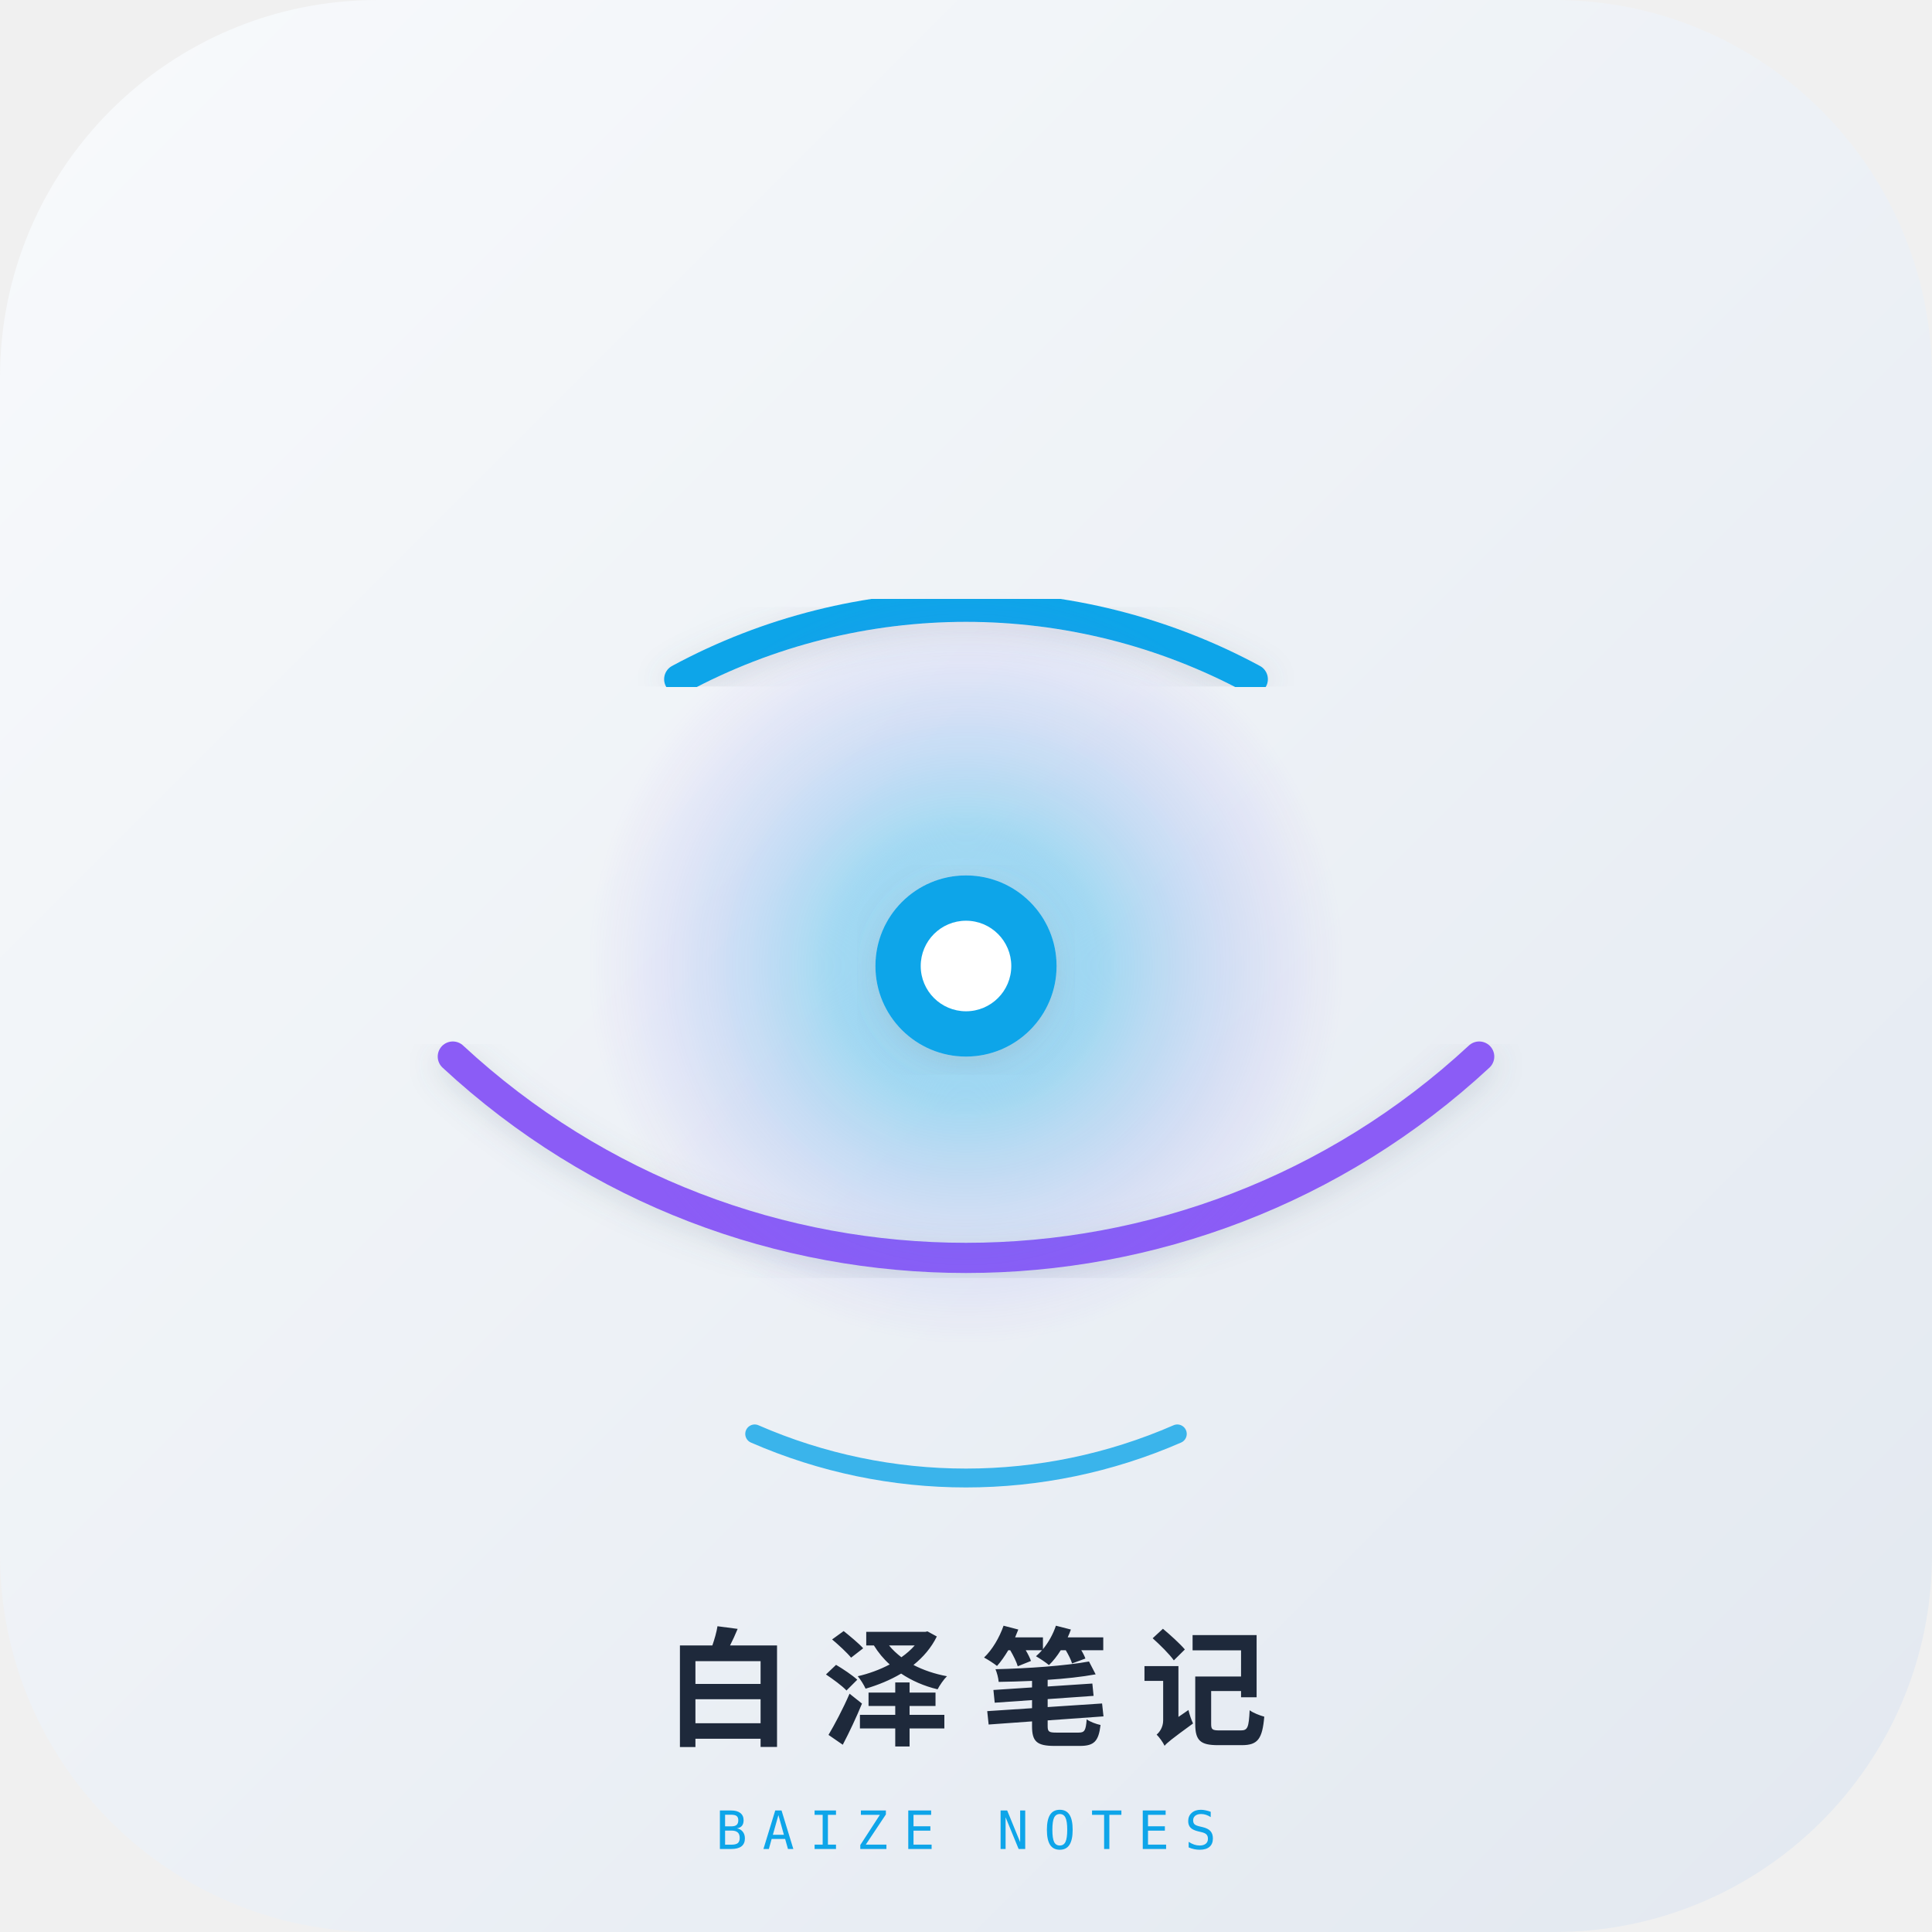
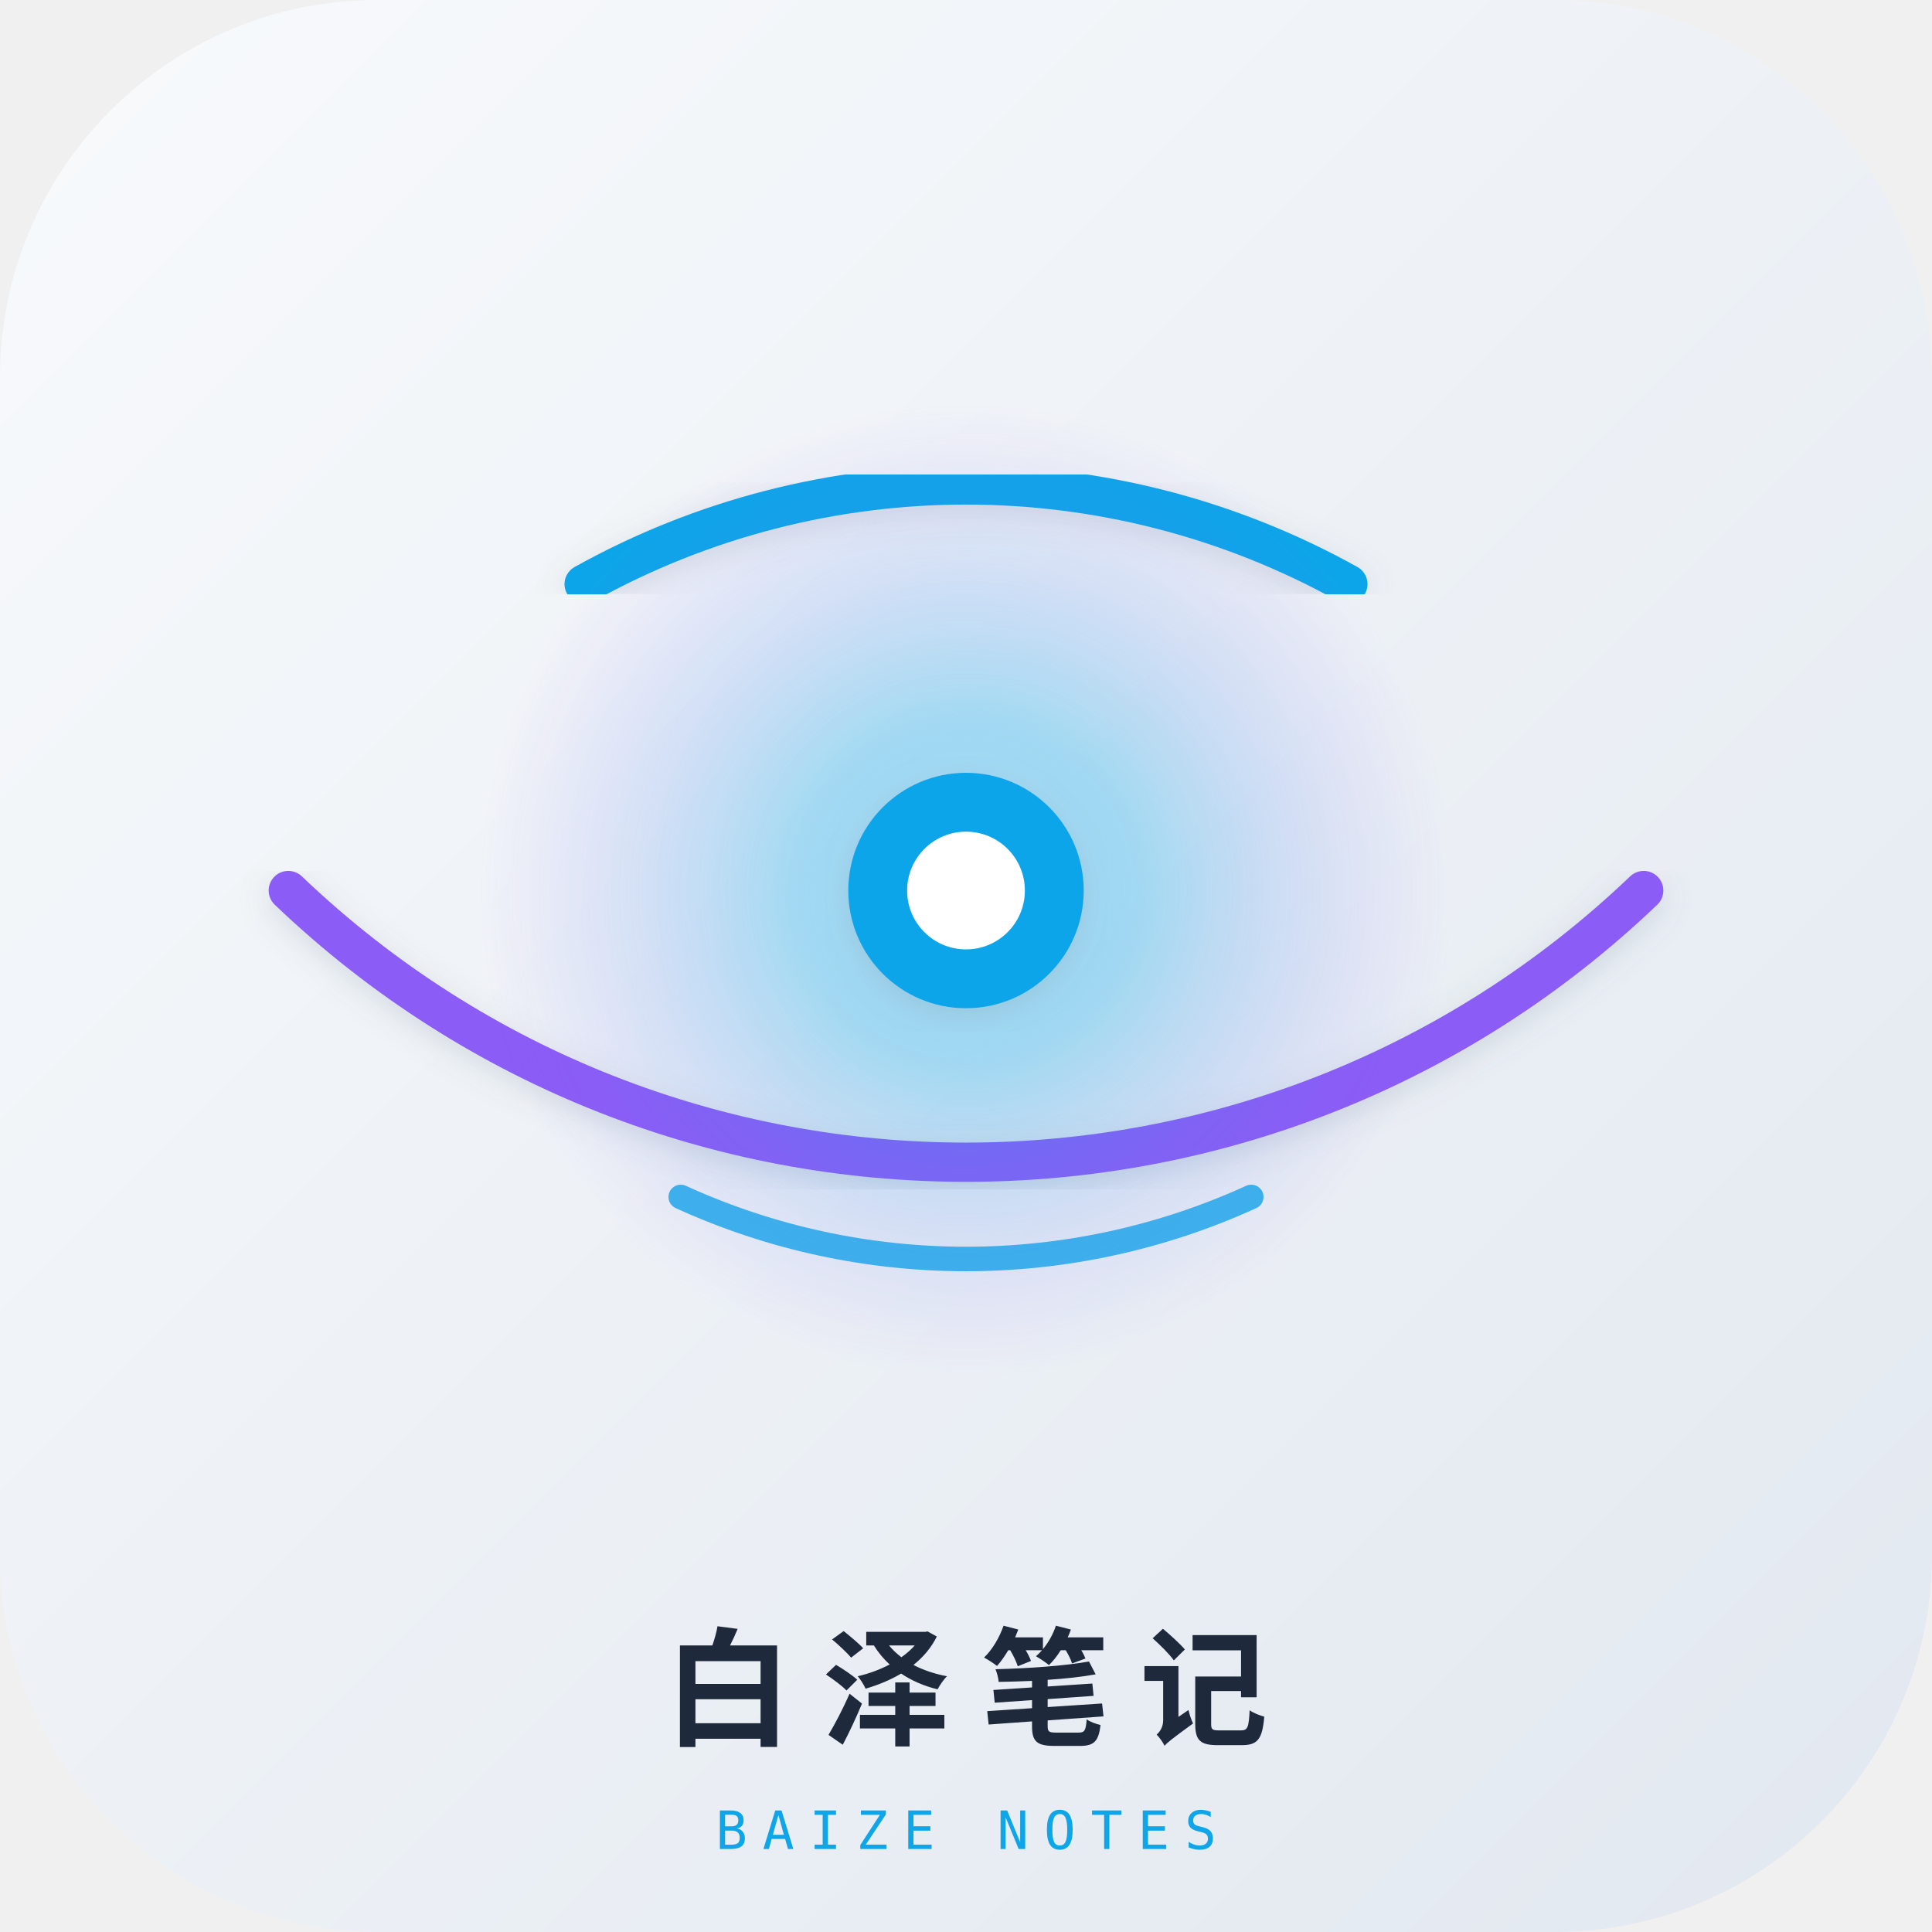
<svg xmlns="http://www.w3.org/2000/svg" viewBox="0 0 512 512" width="512" height="512">
  <defs>
    <linearGradient id="bg2_light" x1="0%" y1="0%" x2="100%" y2="100%">
      <stop offset="0%" style="stop-color:#F8FAFC" />
      <stop offset="100%" style="stop-color:#E2E8F0" />
    </linearGradient>
    <radialGradient id="core_light" cx="50%" cy="50%" r="50%">
      <stop offset="0%" style="stop-color:#FFFFFF;stop-opacity:1" />
      <stop offset="40%" style="stop-color:#0EA5E9;stop-opacity:0.3" />
      <stop offset="100%" style="stop-color:#8B5CF6;stop-opacity:0" />
    </radialGradient>
    <filter id="shadow_light">
      <feDropShadow dx="0" dy="2" stdDeviation="4" flood-color="#64748B" flood-opacity="0.2" />
    </filter>
  </defs>
  <rect width="512" height="512" rx="100" fill="url(#bg2_light)" />
-   <path d="M180 180 A 160 160 0 0 1 332 180" fill="none" stroke="#0EA5E9" stroke-width="8" stroke-linecap="round" filter="url(#shadow_light)" />
-   <path d="M120 280 A 200 200 0 0 0 392 280" fill="none" stroke="#8B5CF6" stroke-width="8" stroke-linecap="round" filter="url(#shadow_light)" />
-   <path d="M200 380 A 140 140 0 0 0 312 380" fill="none" stroke="#0EA5E9" stroke-width="5" stroke-linecap="round" opacity="0.8" />
-   <circle cx="256" cy="256" r="100" fill="url(#core_light)" />
-   <circle cx="256" cy="256" r="24" fill="#0EA5E9" filter="url(#shadow_light)" />
-   <circle cx="256" cy="256" r="12" fill="#FFFFFF" />
+   <path d="M154.8 154.8 A 208 208 0 0 1 357.2 154.8" fill="none" stroke="#0EA5E9" stroke-width="10.4" stroke-linecap="round" filter="url(#shadow_light)" />
+   <path d="M76.4 236 A 260 260 0 0 0 435.6 236" fill="none" stroke="#8B5CF6" stroke-width="10.4" stroke-linecap="round" filter="url(#shadow_light)" />
+   <path d="M180.4 317.2 A 182 182 0 0 0 331.6 317.2" fill="none" stroke="#0EA5E9" stroke-width="6.5" stroke-linecap="round" opacity="0.8" />
+   <circle cx="256" cy="236" r="130" fill="url(#core_light)" />
+   <circle cx="256" cy="236" r="31.2" fill="#0EA5E9" filter="url(#shadow_light)" />
+   <circle cx="256" cy="236" r="15.6" fill="#FFFFFF" />
  <text x="256" y="460" font-family="'Inter','Segoe UI',sans-serif" font-size="34" font-weight="600" fill="#1E293B" text-anchor="middle" letter-spacing="8">白泽笔记</text>
  <text x="256" y="490" font-family="monospace" font-size="14" fill="#0EA5E9" text-anchor="middle" letter-spacing="4">BAIZE NOTES</text>
</svg>
